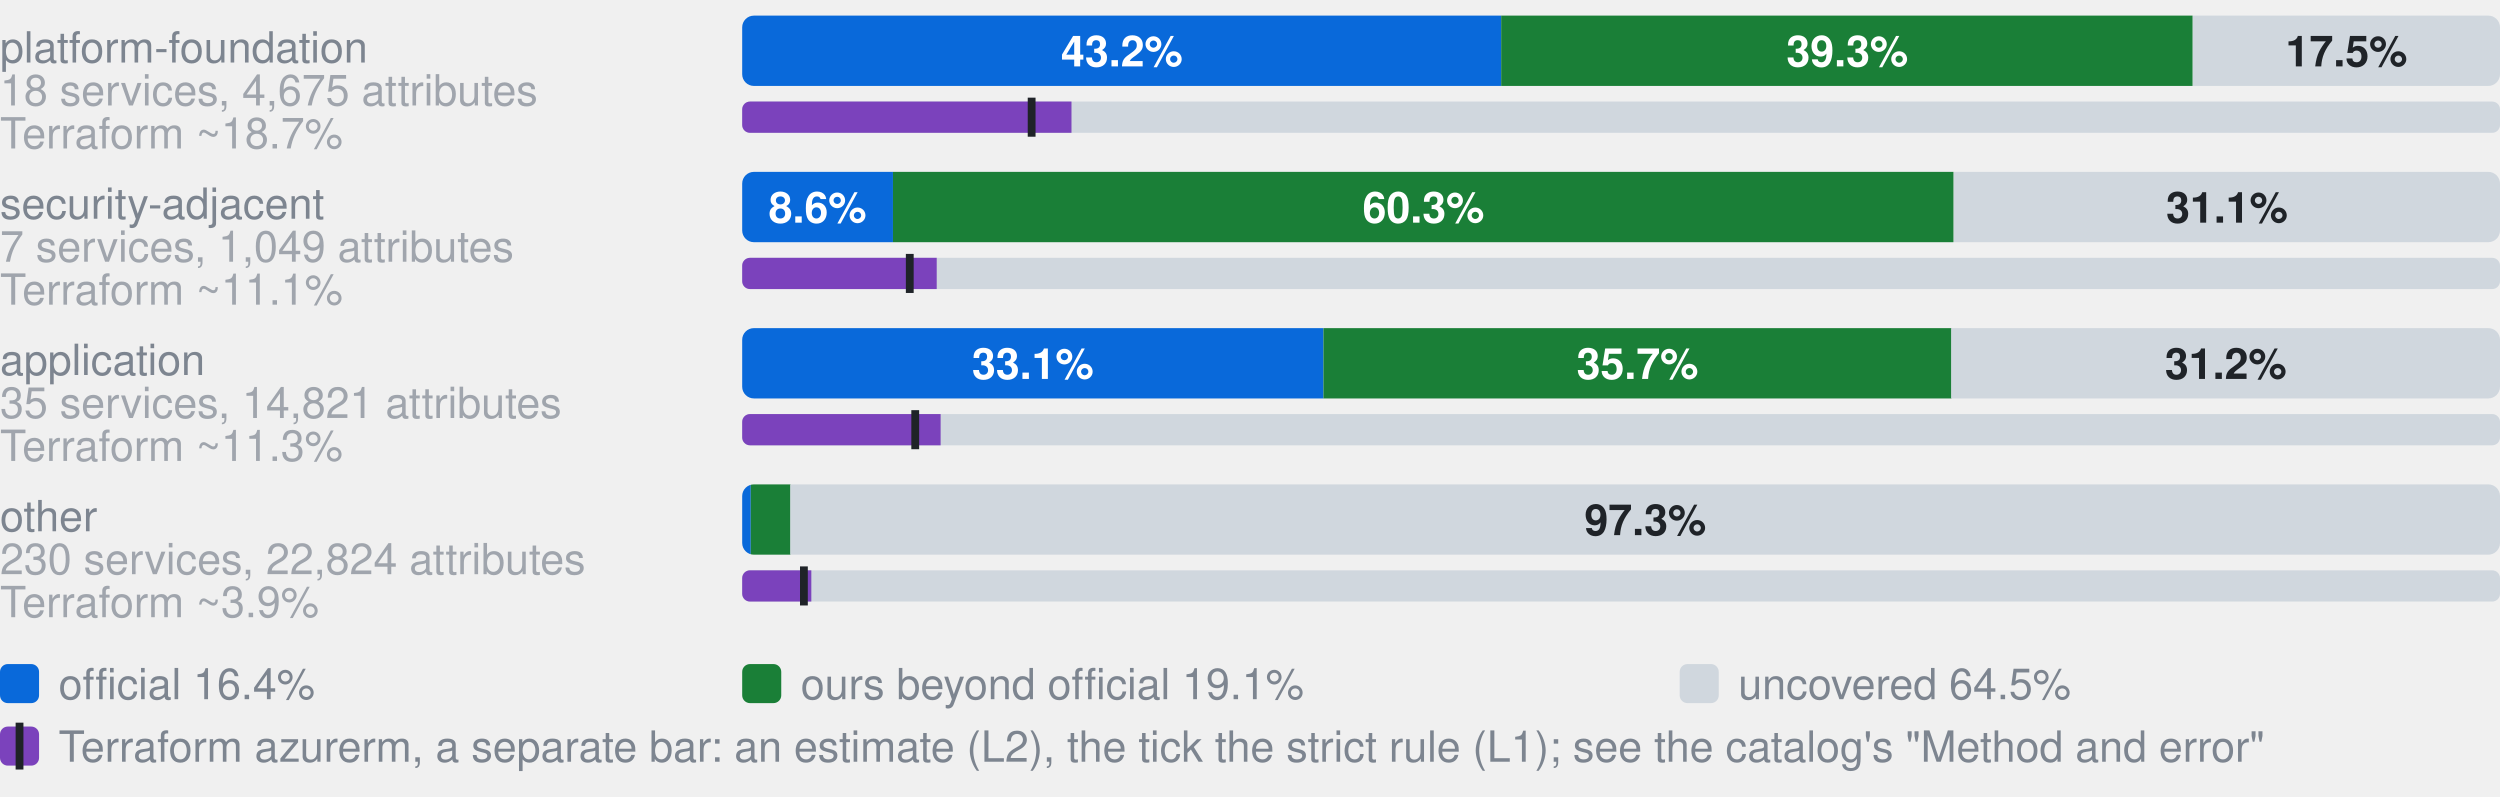
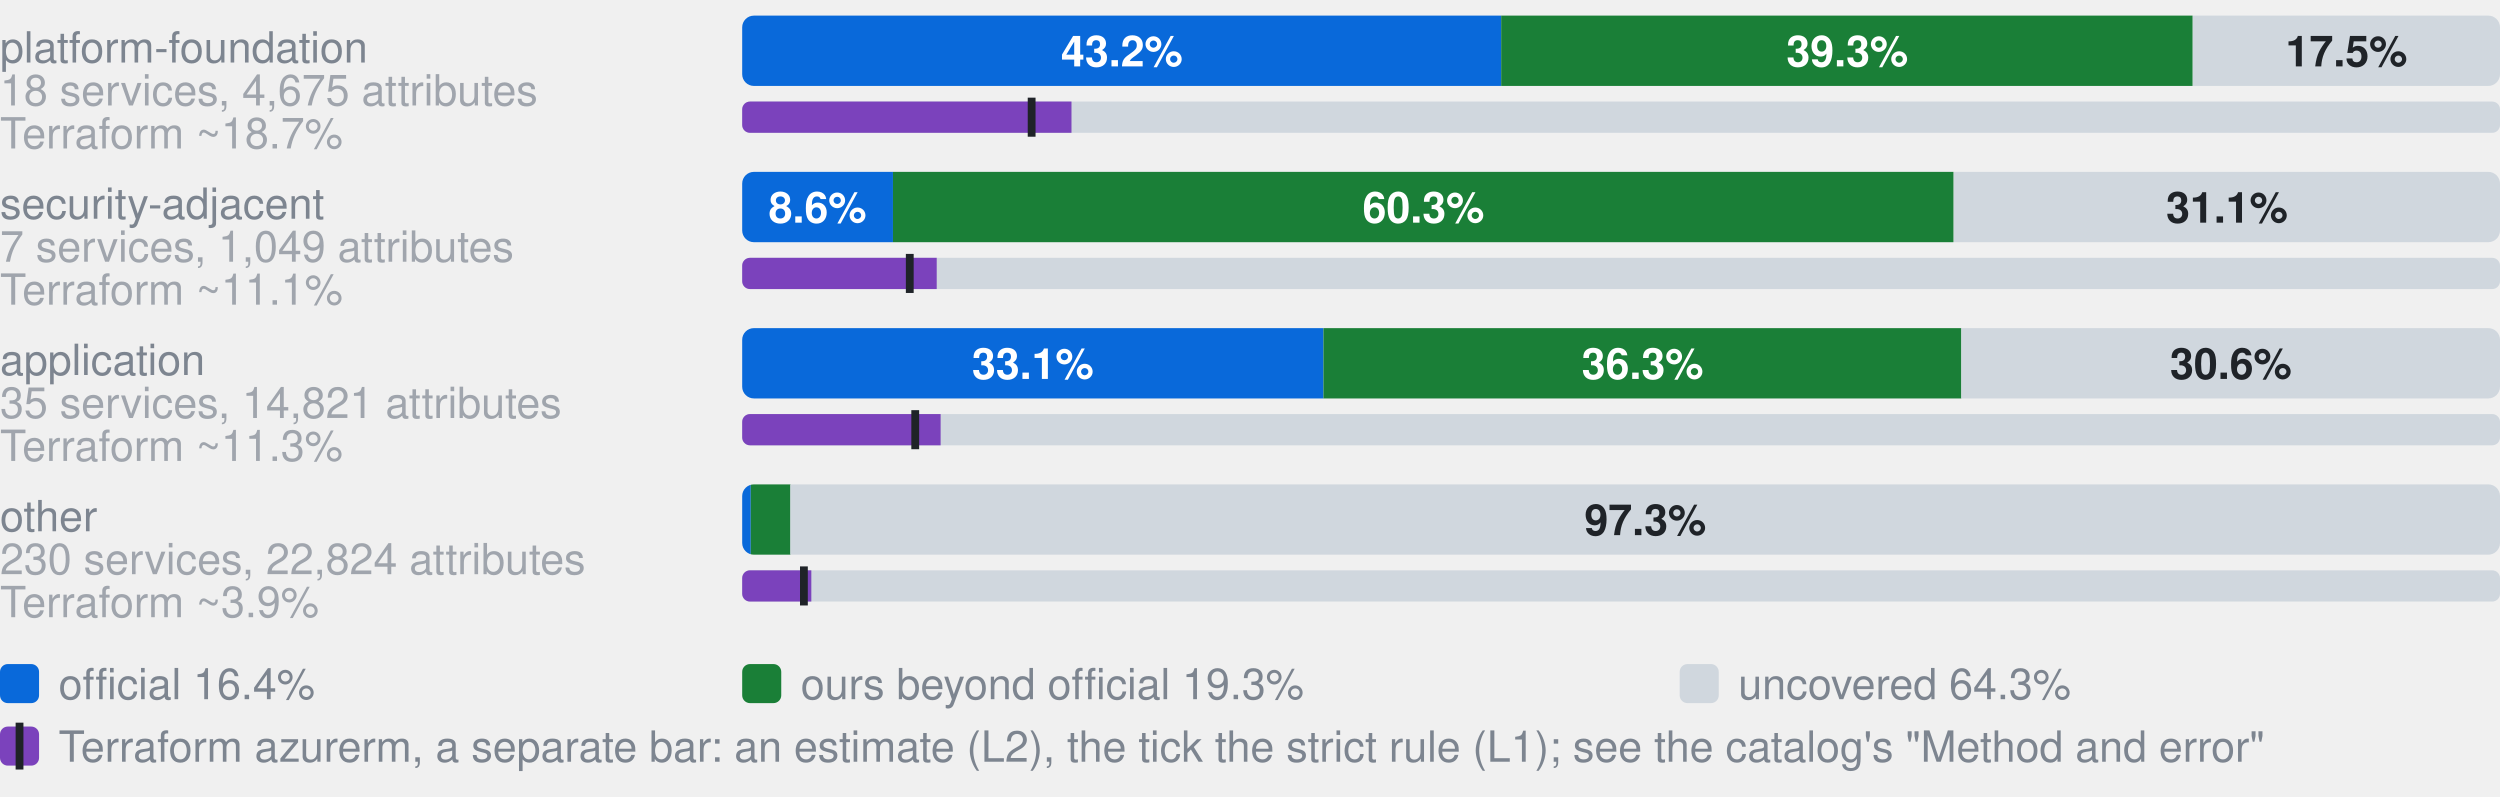
- <svg xmlns="http://www.w3.org/2000/svg" width="640" height="204" viewBox="0 0 640 204" role="img" aria-label="Coverage by category. platform-foundation, 18 services, 4,675 attributes: 43.2% official, 39.3% ours beyond official, 17.5% uncovered, of 4675 attributes; Terraform azurerm, an estimate: 18.7% (L2), 16.5% by the strict rule (L1); security-adjacent, 7 services, 1,049 attributes: 8.6% official, 60.3% ours beyond official, 31.1% uncovered, of 1049 attributes; Terraform azurerm, an estimate: 11.1% (L2), 9.5% by the strict rule (L1); application, 35 services, 14,821 attributes: 33.1% official, 35.7% ours beyond official, 31.2% uncovered, of 14821 attributes; Terraform azurerm, an estimate: 11.3% (L2), 9.8% by the strict rule (L1); other, 230 services, 22,824 attributes: 0.5% official, 2.3% ours beyond official, 97.3% uncovered, of 22824 attributes; Terraform azurerm, an estimate: 3.9% (L2), 3.5% by the strict rule (L1)">
+ <svg xmlns="http://www.w3.org/2000/svg" width="640" height="204" viewBox="0 0 640 204" role="img" aria-label="Coverage by category. platform-foundation, 18 services, 4,675 attributes: 43.2% official, 39.3% ours beyond official, 17.5% uncovered, of 4675 attributes; Terraform azurerm, an estimate: 18.7% (L2), 16.5% by the strict rule (L1); security-adjacent, 7 services, 1,049 attributes: 8.6% official, 60.3% ours beyond official, 31.1% uncovered, of 1049 attributes; Terraform azurerm, an estimate: 11.1% (L2), 9.5% by the strict rule (L1); application, 35 services, 14,821 attributes: 33.1% official, 36.3% ours beyond official, 30.6% uncovered, of 14821 attributes; Terraform azurerm, an estimate: 11.3% (L2), 9.8% by the strict rule (L1); other, 230 services, 22,824 attributes: 0.5% official, 2.3% ours beyond official, 97.3% uncovered, of 22824 attributes; Terraform azurerm, an estimate: 3.9% (L2), 3.5% by the strict rule (L1)">
  <style>text{font-family:-apple-system,BlinkMacSystemFont,"Segoe UI",Helvetica,Arial,sans-serif}.s{font-size:11px;font-weight:600}.t{font-size:11px;fill:#7d8590}.h{font-size:12px;font-weight:600;fill:#7d8590}</style>
  <text x="0" y="16.0" class="t">platform-foundation</text>
  <text x="0" y="27.0" class="t" opacity="0.7">18 services, 4,675 attributes</text>
  <clipPath id="g0">
    <rect x="190.0" y="4.0" width="450.0" height="18.0" rx="3" />
  </clipPath>
  <g clip-path="url(#g0)">
    <rect x="190.0" y="4.0" width="194.3" height="18.0" fill="#0969da" />
    <rect x="384.3" y="4.0" width="177.0" height="18.0" fill="#1a7f37" />
    <rect x="561.4" y="4.0" width="78.6" height="18.0" fill="#d0d7de" />
  </g>
  <text x="287.2" y="17.0" text-anchor="middle" fill="#fff" class="s">43.2%</text>
  <text x="472.9" y="17.0" text-anchor="middle" fill="#fff" class="s">39.3%</text>
  <text x="600.7" y="17.0" text-anchor="middle" fill="#1f2328" class="s">17.5%</text>
  <text x="0" y="38.0" class="t" opacity="0.7">Terraform ~18.7%</text>
  <clipPath id="t0">
    <rect x="190.0" y="26.0" width="450.0" height="8.0" rx="2" />
  </clipPath>
  <g clip-path="url(#t0)">
    <rect x="190.0" y="26.0" width="450.0" height="8.0" fill="#d0d7de" />
    <rect x="190.0" y="26.0" width="84.3" height="8.0" fill="#7b42bc" />
  </g>
  <rect x="263.1" y="25.0" width="2" height="10.0" fill="#1f2328" />
  <text x="0" y="56.0" class="t">security-adjacent</text>
  <text x="0" y="67.0" class="t" opacity="0.7">7 services, 1,049 attributes</text>
  <clipPath id="g1">
    <rect x="190.0" y="44.0" width="450.0" height="18.0" rx="3" />
  </clipPath>
  <g clip-path="url(#g1)">
    <rect x="190.0" y="44.0" width="38.6" height="18.0" fill="#0969da" />
    <rect x="228.6" y="44.0" width="271.5" height="18.0" fill="#1a7f37" />
    <rect x="500.2" y="44.0" width="139.8" height="18.0" fill="#d0d7de" />
  </g>
  <text x="209.3" y="57.0" text-anchor="middle" fill="#fff" class="s">8.6%</text>
  <text x="364.4" y="57.0" text-anchor="middle" fill="#fff" class="s">60.3%</text>
  <text x="570.1" y="57.0" text-anchor="middle" fill="#1f2328" class="s">31.1%</text>
  <text x="0" y="78.0" class="t" opacity="0.7">Terraform ~11.1%</text>
  <clipPath id="t1">
    <rect x="190.0" y="66.0" width="450.0" height="8.0" rx="2" />
  </clipPath>
  <g clip-path="url(#t1)">
    <rect x="190.0" y="66.0" width="450.0" height="8.0" fill="#d0d7de" />
    <rect x="190.0" y="66.0" width="49.8" height="8.0" fill="#7b42bc" />
  </g>
  <rect x="231.9" y="65.0" width="2" height="10.0" fill="#1f2328" />
  <text x="0" y="96.0" class="t">application</text>
  <text x="0" y="107.0" class="t" opacity="0.7">35 services, 14,821 attributes</text>
  <clipPath id="g2">
    <rect x="190.0" y="84.0" width="450.0" height="18.0" rx="3" />
  </clipPath>
  <g clip-path="url(#g2)">
    <rect x="190.0" y="84.0" width="148.8" height="18.0" fill="#0969da" />
-     <rect x="338.8" y="84.0" width="160.8" height="18.0" fill="#1a7f37" />
-     <rect x="499.5" y="84.0" width="140.5" height="18.0" fill="#d0d7de" />
+     <rect x="338.8" y="84.0" width="163.3" height="18.0" fill="#1a7f37" />
+     <rect x="502.1" y="84.0" width="137.9" height="18.0" fill="#d0d7de" />
  </g>
  <text x="264.4" y="97.0" text-anchor="middle" fill="#fff" class="s">33.1%</text>
-   <text x="419.2" y="97.0" text-anchor="middle" fill="#fff" class="s">35.7%</text>
-   <text x="569.8" y="97.0" text-anchor="middle" fill="#1f2328" class="s">31.2%</text>
+   <text x="420.5" y="97.0" text-anchor="middle" fill="#fff" class="s">36.3%</text>
+   <text x="571.1" y="97.0" text-anchor="middle" fill="#1f2328" class="s">30.6%</text>
  <text x="0" y="118.0" class="t" opacity="0.7">Terraform ~11.3%</text>
  <clipPath id="t2">
    <rect x="190.0" y="106.0" width="450.0" height="8.0" rx="2" />
  </clipPath>
  <g clip-path="url(#t2)">
    <rect x="190.0" y="106.0" width="450.0" height="8.0" fill="#d0d7de" />
    <rect x="190.0" y="106.0" width="50.8" height="8.0" fill="#7b42bc" />
  </g>
  <rect x="233.3" y="105.0" width="2" height="10.0" fill="#1f2328" />
  <text x="0" y="136.0" class="t">other</text>
  <text x="0" y="147.0" class="t" opacity="0.7">230 services, 22,824 attributes</text>
  <clipPath id="g3">
    <rect x="190.0" y="124.0" width="450.0" height="18.0" rx="3" />
  </clipPath>
  <g clip-path="url(#g3)">
    <rect x="190.0" y="124.0" width="2.2" height="18.0" fill="#0969da" />
    <rect x="192.2" y="124.0" width="10.2" height="18.0" fill="#1a7f37" />
    <rect x="202.3" y="124.0" width="437.7" height="18.0" fill="#d0d7de" />
  </g>
  <text x="421.2" y="137.0" text-anchor="middle" fill="#1f2328" class="s">97.3%</text>
  <text x="0" y="158.0" class="t" opacity="0.7">Terraform ~3.9%</text>
  <clipPath id="t3">
    <rect x="190.0" y="146.0" width="450.0" height="8.0" rx="2" />
  </clipPath>
  <g clip-path="url(#t3)">
    <rect x="190.0" y="146.0" width="450.0" height="8.0" fill="#d0d7de" />
    <rect x="190.0" y="146.0" width="17.7" height="8.0" fill="#7b42bc" />
  </g>
  <rect x="204.8" y="145.0" width="2" height="10.0" fill="#1f2328" />
  <rect x="0" y="170" width="10" height="10" rx="2" fill="#0969da" />
  <text x="15" y="179" class="t">official 16.4%</text>
  <rect x="190" y="170" width="10" height="10" rx="2" fill="#1a7f37" />
-   <text x="205" y="179" class="t">ours beyond official 19.1%</text>
+   <text x="205" y="179" class="t">ours beyond official 19.3%</text>
  <rect x="430" y="170" width="10" height="10" rx="2" fill="#d0d7de" />
-   <text x="445" y="179" class="t">uncovered 64.5%</text>
+   <text x="445" y="179" class="t">uncovered 64.3%</text>
  <rect x="0" y="186" width="10" height="10" rx="2" fill="#7b42bc" />
  <rect x="4" y="185" width="2" height="12" fill="#1f2328" />
  <text x="15" y="195" class="t">Terraform azurerm, a separate bar: an estimate (L2), the tick the strict rule (L1); see the catalog's "Method and error"</text>
</svg>
